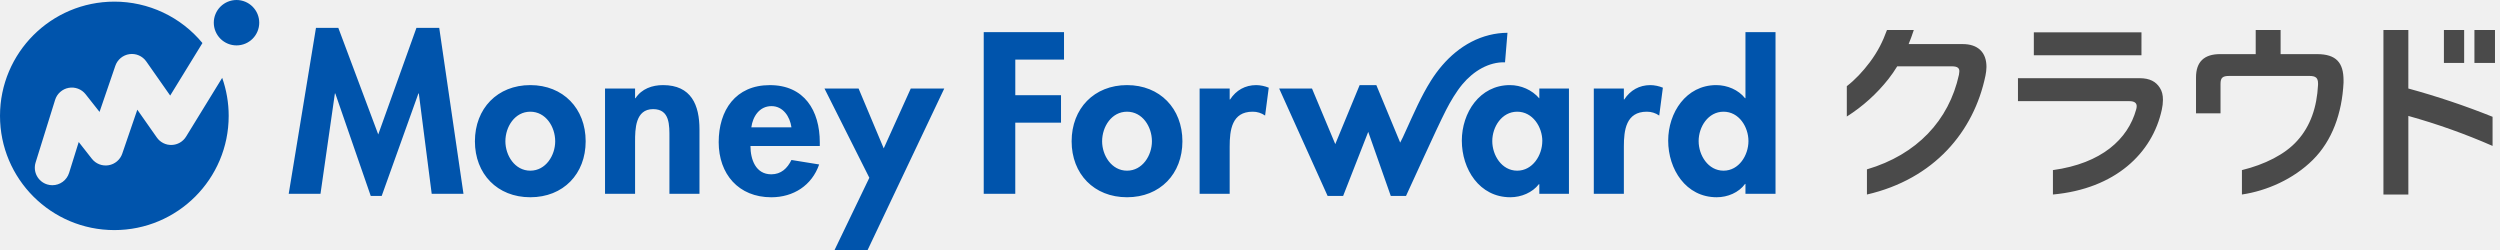
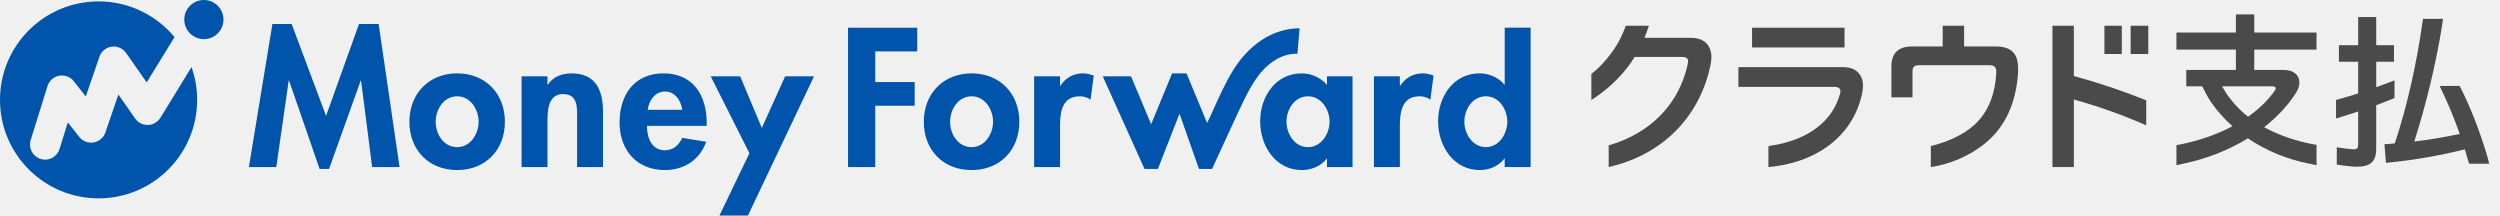
- <svg xmlns="http://www.w3.org/2000/svg" width="200" height="20" viewBox="0 0 200 20" fill="none">
-   <g id="Main/ã¯ã©ã¦ã">
-     <path id="Vector" d="M197.132 2.401H195.513V5.033H197.132V2.401ZM171.318 2.589H162.707V4.422H171.317L171.318 2.589ZM192.668 2.41V2.402H190.675V15.561H192.668V9.274C194.967 9.914 197.219 10.716 199.405 11.673V9.342C197.204 8.46 194.955 7.705 192.667 7.08L192.668 2.41ZM197.954 2.401V5.033H199.599V2.401H197.954ZM185.367 4.329H182.448V2.401H180.457V4.329H177.611C176.329 4.329 175.681 4.947 175.681 6.197V9.069H177.642V6.708C177.642 6.229 177.797 6.075 178.337 6.075H184.749C185.259 6.075 185.443 6.229 185.443 6.677V6.785C185.352 8.575 184.841 10.089 183.776 11.262C182.8 12.356 181.16 13.169 179.354 13.608V15.561C181.336 15.27 183.482 14.328 185.028 12.79C186.574 11.252 187.36 9.07 187.483 6.615C187.483 6.553 187.483 6.478 187.483 6.414C187.478 5.031 186.911 4.33 185.367 4.33V4.329ZM171.167 6.256H161.437V8.092H170.348C170.765 8.092 170.935 8.247 170.935 8.494C170.935 8.588 170.919 8.682 170.889 8.772C170.238 11.124 168.14 13.07 164.234 13.608V15.561C169.219 15.107 172.192 12.257 172.945 8.772C173.003 8.513 173.034 8.249 173.036 7.984C173.036 7.598 172.959 7.289 172.789 7.027C172.479 6.533 171.984 6.255 171.167 6.255V6.256ZM156.97 3.526H152.69C152.841 3.165 152.978 2.79 153.103 2.401H150.958C150.624 3.319 150.234 4.11 149.581 4.985C149.019 5.732 148.391 6.397 147.745 6.894V9.322C149.017 8.518 150.142 7.504 151.074 6.322C151.328 5.997 151.563 5.658 151.778 5.306H156.15C156.605 5.306 156.765 5.451 156.746 5.731C156.741 5.815 156.73 5.9 156.715 5.983C155.916 9.629 153.355 12.37 149.355 13.549V15.562C154.724 14.323 157.912 10.536 158.838 6.046C158.886 5.818 158.913 5.586 158.917 5.353C158.923 4.219 158.261 3.51 156.97 3.526Z" fill="#4A4A4A" />
-     <path id="Vector_2" d="M35.138 2.227L37.078 15.505H34.536L33.506 7.478H33.472L30.535 15.677H29.66L26.824 7.478H26.791L25.639 15.505H23.097L25.278 2.227H27.065L30.259 10.755L33.316 2.227H35.138ZM46.853 11.303C46.853 13.911 45.069 15.78 42.424 15.78C39.779 15.78 37.993 13.911 37.993 11.303C37.993 8.679 39.796 6.808 42.424 6.808C45.052 6.808 46.853 8.679 46.853 11.303ZM44.416 11.303C44.416 10.137 43.659 8.936 42.424 8.936C41.188 8.936 40.431 10.137 40.431 11.303C40.431 12.435 41.186 13.654 42.424 13.654C43.661 13.654 44.416 12.435 44.416 11.303ZM53.039 6.808C52.181 6.808 51.338 7.1 50.841 7.855H50.806V7.082H48.402V15.505H50.806V11.338C50.806 10.325 50.824 8.73 52.249 8.73C53.605 8.73 53.554 10.034 53.554 11.046V15.505H55.958V10.359C55.958 8.404 55.306 6.808 53.039 6.808ZM65.583 11.389V11.681H60.037C60.037 12.743 60.447 13.945 61.702 13.945C62.492 13.945 62.99 13.464 63.316 12.798L65.532 13.157C64.949 14.839 63.471 15.782 61.702 15.782C59.092 15.782 57.495 13.93 57.495 11.373C57.495 8.815 58.852 6.81 61.583 6.81C64.347 6.808 65.583 8.849 65.583 11.389ZM63.316 10.188C63.197 9.329 62.646 8.49 61.719 8.49C60.758 8.49 60.224 9.313 60.106 10.188H63.316ZM70.698 11.87L68.687 7.082H65.958L69.547 14.221L66.765 20H69.409L75.541 7.082H72.861L70.698 11.87ZM94.593 11.303C94.593 13.911 92.807 15.78 90.162 15.78C87.517 15.78 85.73 13.911 85.73 11.303C85.73 8.679 87.534 6.808 90.162 6.808C92.79 6.808 94.593 8.679 94.593 11.303ZM92.154 11.303C92.154 10.137 91.399 8.936 90.162 8.936C88.925 8.936 88.169 10.137 88.169 11.303C88.169 12.435 88.926 13.654 90.162 13.654C91.398 13.654 92.154 12.435 92.154 11.303ZM98.408 7.958H98.374V7.082H95.969V15.505H98.374V11.716C98.374 10.412 98.546 8.936 100.21 8.936C100.567 8.932 100.916 9.04 101.208 9.245L101.5 7.015C101.183 6.885 100.845 6.816 100.503 6.808C99.608 6.808 98.887 7.221 98.408 7.958ZM123.146 7.082H125.516V15.505H123.146V14.734H123.112C122.597 15.404 121.701 15.78 120.827 15.78C118.353 15.78 116.946 13.532 116.946 11.252C116.946 9.021 118.371 6.808 120.792 6.808C121.668 6.808 122.561 7.185 123.146 7.873V7.082ZM123.386 11.287C123.386 10.153 122.614 8.936 121.377 8.936C120.141 8.936 119.382 10.152 119.382 11.287C119.382 12.421 120.138 13.654 121.375 13.654C122.612 13.654 123.383 12.417 123.383 11.287H123.386ZM129.943 7.958H129.909V7.082H127.504V15.505H129.909V11.716C129.909 10.412 130.082 8.936 131.744 8.936C132.1 8.933 132.447 9.041 132.738 9.245L133.03 7.015C132.713 6.885 132.376 6.815 132.034 6.808C131.143 6.808 130.422 7.221 129.94 7.958H129.943ZM142.042 2.571V15.505H139.637V14.716H139.603C139.104 15.405 138.212 15.78 137.337 15.78C134.863 15.78 133.455 13.532 133.455 11.252C133.455 9.021 134.88 6.808 137.302 6.808C138.178 6.808 139.072 7.185 139.603 7.855H139.637V2.571H142.042ZM139.876 11.287C139.876 10.153 139.12 8.936 137.883 8.936C136.647 8.936 135.891 10.152 135.891 11.287C135.891 12.421 136.648 13.654 137.883 13.654C139.119 13.654 139.876 12.417 139.876 11.287ZM78.698 15.505H81.222V9.811H84.881V7.614H81.224V4.768H85.121V2.572H78.698L78.698 15.505ZM120.402 4.984C120.395 4.984 120.598 2.624 120.598 2.623C120.106 2.626 119.617 2.687 119.14 2.806C117.127 3.308 115.554 4.739 114.472 6.46C113.675 7.724 113.087 9.11 112.466 10.464C112.386 10.639 112.306 10.814 112.226 10.989C112.173 11.104 112.099 11.25 112.015 11.408L110.107 6.808H108.772L106.822 11.529L104.96 7.082H102.333L106.21 15.677H107.45L109.458 10.548L111.263 15.677H112.481C112.481 15.677 112.503 15.627 112.513 15.605C112.86 14.885 114.881 10.373 115.684 8.803C116.032 8.122 116.512 7.315 117 6.733C117.886 5.677 119.109 4.947 120.403 4.984H120.402ZM13.736 11.596C13.503 11.604 13.273 11.553 13.065 11.449C12.857 11.345 12.678 11.19 12.545 10.999L10.985 8.775L9.78 12.292C9.698 12.53 9.554 12.742 9.362 12.905C9.17 13.069 8.938 13.177 8.689 13.219C8.441 13.261 8.186 13.236 7.951 13.146C7.716 13.055 7.509 12.903 7.353 12.706L6.298 11.361L5.527 13.833C5.437 14.118 5.259 14.368 5.018 14.545C4.777 14.722 4.486 14.817 4.187 14.817C4.045 14.817 3.905 14.795 3.77 14.753C3.594 14.698 3.431 14.61 3.29 14.492C3.148 14.375 3.032 14.23 2.946 14.068C2.86 13.905 2.808 13.727 2.791 13.544C2.774 13.361 2.794 13.176 2.848 13.001L4.409 7.989C4.485 7.745 4.626 7.527 4.817 7.358C5.008 7.188 5.242 7.074 5.493 7.028C5.744 6.982 6.003 7.005 6.242 7.095C6.481 7.185 6.69 7.339 6.848 7.539L7.963 8.953L9.227 5.263C9.311 5.019 9.461 4.802 9.66 4.638C9.86 4.473 10.101 4.367 10.357 4.331C10.613 4.295 10.874 4.33 11.111 4.433C11.348 4.536 11.552 4.703 11.701 4.914L13.615 7.645L16.195 3.443C15.337 2.406 14.261 1.571 13.042 0.998C11.824 0.426 10.494 0.129 9.148 0.131C4.096 0.131 0 4.222 0 9.268C0 14.315 4.096 18.407 9.148 18.407C14.2 18.407 18.295 14.316 18.295 9.268C18.295 8.232 18.119 7.204 17.775 6.227L14.887 10.928C14.765 11.126 14.597 11.291 14.396 11.408C14.195 11.524 13.968 11.589 13.736 11.596ZM18.922 5.21753e-07C18.683 -0 18.447 0.047 18.226 0.138C18.006 0.229 17.805 0.363 17.636 0.532C17.467 0.7 17.333 0.9 17.242 1.121C17.15 1.341 17.103 1.578 17.103 1.817C17.104 2.298 17.296 2.76 17.637 3.101C17.978 3.441 18.44 3.632 18.922 3.632C19.404 3.632 19.866 3.441 20.206 3.101C20.547 2.76 20.739 2.298 20.739 1.817C20.739 1.578 20.692 1.342 20.601 1.121C20.509 0.901 20.375 0.7 20.206 0.532C20.038 0.363 19.837 0.229 19.617 0.138C19.396 0.047 19.16 -0 18.921 5.21753e-07H18.922Z" fill="#0054AC" />
+ <svg xmlns="http://www.w3.org/2000/svg" width="232" height="20" viewBox="0 0 232 20" fill="none">
+   <g clip-path="url(#clip0_13115_5163)">
+     <path d="M35.138 2.227L37.078 15.505H34.536L33.506 7.478H33.472L30.536 15.677H29.66L26.825 7.478H26.791L25.64 15.505H23.098L25.279 2.227H27.065L30.259 10.755L33.316 2.227H35.137H35.138ZM46.853 11.304C46.853 13.912 45.068 15.781 42.424 15.781C39.779 15.781 37.993 13.912 37.993 11.304C37.993 8.695 39.796 6.809 42.424 6.809C45.051 6.809 46.853 8.68 46.853 11.304ZM44.416 11.304C44.416 10.138 43.658 8.936 42.424 8.936C41.189 8.936 40.431 10.137 40.431 11.304C40.431 12.47 41.186 13.655 42.424 13.655C43.661 13.655 44.416 12.435 44.416 11.304ZM53.039 6.809C52.18 6.809 51.339 7.101 50.841 7.856H50.806V7.083H48.403V15.506H50.806V11.339C50.806 10.326 50.824 8.731 52.248 8.731C53.672 8.731 53.554 10.035 53.554 11.047V15.506H55.958V10.36C55.958 8.405 55.306 6.81 53.039 6.81V6.809ZM65.582 11.389V11.681H60.037C60.037 12.743 60.447 13.946 61.701 13.946C62.492 13.946 62.989 13.465 63.316 12.796L65.531 13.156C64.948 14.838 63.47 15.781 61.701 15.781C59.091 15.781 57.495 13.928 57.495 11.371C57.495 8.815 58.852 6.809 61.582 6.809C64.312 6.809 65.582 8.85 65.582 11.389ZM63.316 10.188C63.196 9.329 62.646 8.491 61.718 8.491C60.791 8.491 60.224 9.314 60.105 10.188H63.316ZM70.698 11.871L68.687 7.083H65.957L69.546 14.222L66.765 20.001H69.409L75.541 7.083H72.861L70.698 11.871ZM94.593 11.304C94.593 13.912 92.806 15.781 90.162 15.781C87.517 15.781 85.73 13.912 85.73 11.304C85.73 8.695 87.534 6.809 90.162 6.809C92.789 6.809 94.593 8.68 94.593 11.304ZM92.155 11.304C92.155 10.138 91.399 8.936 90.162 8.936C88.926 8.936 88.169 10.137 88.169 11.304C88.169 12.47 88.926 13.655 90.162 13.655C91.399 13.655 92.155 12.435 92.155 11.304ZM98.406 7.958H98.372V7.083H95.968V15.505H98.372V11.716C98.372 10.412 98.543 8.936 100.21 8.936C100.569 8.936 100.913 9.038 101.206 9.244L101.498 7.015C101.188 6.894 100.845 6.809 100.501 6.809C99.608 6.809 98.887 7.221 98.406 7.958ZM123.144 7.083H125.514V15.505H123.144V14.735H123.11C122.595 15.404 121.7 15.782 120.825 15.782C118.351 15.782 116.944 13.533 116.944 11.253C116.944 8.974 118.37 6.81 120.79 6.81C121.666 6.81 122.56 7.186 123.144 7.874V7.083V7.083ZM123.385 11.287C123.385 10.153 122.613 8.936 121.376 8.936C120.14 8.936 119.384 10.153 119.384 11.287C119.384 12.421 120.14 13.655 121.376 13.655C122.613 13.655 123.385 12.418 123.385 11.287ZM129.941 7.957H129.907V7.082H127.503V15.505H129.907V11.715C129.907 10.411 130.08 8.935 131.745 8.935C132.105 8.935 132.449 9.037 132.74 9.244L133.032 7.014C132.723 6.893 132.38 6.808 132.036 6.808C131.144 6.808 130.423 7.22 129.941 7.957ZM142.041 2.57V15.505H139.636V14.716H139.602C139.103 15.403 138.212 15.78 137.337 15.78C134.863 15.78 133.455 13.531 133.455 11.251C133.455 8.972 134.88 6.808 137.302 6.808C138.178 6.808 139.072 7.184 139.602 7.855H139.636V2.57H142.041ZM139.877 11.286C139.877 10.152 139.121 8.935 137.884 8.935C136.647 8.935 135.892 10.152 135.892 11.286C135.892 12.42 136.649 13.654 137.884 13.654C139.119 13.654 139.877 12.417 139.877 11.286ZM78.698 15.505H81.224V9.811H84.881V7.614H81.224V4.767H85.12V2.571H78.697V15.505L78.698 15.505ZM120.404 4.984C120.397 4.984 120.599 2.624 120.599 2.623C120.108 2.625 119.618 2.687 119.142 2.806C117.128 3.308 115.555 4.74 114.472 6.46C113.676 7.724 113.087 9.11 112.467 10.464C112.387 10.639 112.306 10.814 112.226 10.989C112.173 11.104 112.1 11.25 112.016 11.408L110.108 6.809H108.774L106.823 11.531L104.961 7.083H102.334L106.213 15.677H107.451L109.459 10.549L111.265 15.677C111.641 15.677 112.482 15.677 112.482 15.677C112.482 15.677 112.503 15.627 112.514 15.605C112.861 14.886 114.882 10.372 115.685 8.804C116.034 8.124 116.514 7.316 117.002 6.734C117.888 5.677 119.11 4.947 120.405 4.984H120.404ZM13.735 11.595C13.259 11.612 12.816 11.385 12.544 10.999L10.985 8.774L9.78 12.292C9.614 12.778 9.195 13.133 8.689 13.219C8.182 13.305 7.671 13.107 7.352 12.704L6.293 11.361L5.522 13.833C5.335 14.432 4.781 14.817 4.184 14.817C4.046 14.817 3.906 14.796 3.768 14.753C3.029 14.523 2.616 13.738 2.846 13L4.408 7.988C4.563 7.491 4.98 7.122 5.493 7.027C6.004 6.933 6.526 7.129 6.848 7.538L7.962 8.952L9.226 5.262C9.397 4.764 9.834 4.404 10.356 4.329C10.879 4.257 11.397 4.482 11.7 4.913L13.614 7.644L16.195 3.443C14.518 1.42 11.984 0.13 9.148 0.13C4.096 0.13 0 4.222 0 9.268C0 14.315 4.096 18.407 9.148 18.407C14.2 18.407 18.295 14.316 18.295 9.268C18.295 8.202 18.111 7.178 17.775 6.226L14.887 10.928C14.64 11.33 14.206 11.582 13.735 11.595ZM18.92 0C17.916 0 17.102 0.813 17.102 1.816C17.102 2.818 17.916 3.632 18.92 3.632C19.925 3.632 20.738 2.818 20.738 1.816C20.738 0.813 19.924 0 18.92 0Z" fill="#0054AC" />
+     <path d="M209.196 1.335H207.491V3.021H201.972V4.605H207.491V6.491H202.886V8.013H204.37C204.613 8.516 204.857 8.987 205.162 9.445C205.74 10.281 206.41 11.043 207.172 11.712C205.695 12.503 203.99 13.082 202.178 13.432C202.124 13.441 202.048 13.454 201.973 13.468V15.325C202.306 15.253 202.597 15.189 202.634 15.182C204.781 14.742 206.837 13.919 208.603 12.838C210.308 13.995 212.287 14.801 214.344 15.198C214.387 15.205 214.68 15.268 214.974 15.333V13.442C214.92 13.433 214.867 13.425 214.815 13.417C213.109 13.112 211.496 12.564 210.11 11.803C211.343 10.845 212.378 9.733 213.109 8.547C213.292 8.242 213.383 7.937 213.383 7.649C213.383 6.994 212.881 6.492 211.937 6.492H209.196V4.606H214.973V3.022H209.196V1.335ZM210.84 8.012C211.083 8.012 211.19 8.074 211.19 8.195C211.19 8.256 211.144 8.332 211.083 8.438C210.444 9.336 209.607 10.143 208.618 10.827C207.628 10.051 206.821 9.108 206.211 8.012L210.84 8.012Z" fill="#4A4A4A" />
+     <path d="M222.211 7.458C221.572 7.706 220.725 8.012 220.514 8.09V5.731H222.163V4.194H220.514V1.585H218.839V4.194H217.053V5.731H218.839V8.668C218.4 8.815 217.428 9.099 216.784 9.277V10.995C217.179 10.889 218.428 10.479 218.839 10.342V13.355C218.839 13.752 218.763 13.857 218.337 13.857C218.175 13.857 217.373 13.745 216.851 13.668V15.268C217.531 15.388 218.365 15.471 218.717 15.471C219.965 15.471 220.513 14.999 220.513 13.797V9.763C220.8 9.649 221.549 9.369 222.21 9.103V7.457L222.211 7.458Z" fill="#4A4A4A" />
+     <path d="M230.729 14.194C230.074 12.063 229.238 9.886 228.263 7.984C228.262 7.981 228.26 7.977 228.258 7.974H226.402C226.547 8.291 226.696 8.602 226.725 8.669C227.289 9.857 227.806 11.134 228.263 12.428C226.863 12.732 225.461 12.961 224.045 13.129C225.126 9.764 226.07 5.853 226.618 2.414C226.628 2.377 226.678 2.028 226.716 1.751H224.857C224.836 1.876 224.815 2.001 224.792 2.156C224.289 5.732 223.406 9.826 222.233 13.311C222.036 13.327 221.852 13.342 221.655 13.357C221.562 13.366 221.425 13.375 221.274 13.384L221.419 15.111C221.614 15.092 221.797 15.074 221.914 15.062C224.12 14.833 226.481 14.423 228.734 13.859C228.785 14.037 228.967 14.641 229.134 15.196H231C231 15.129 230.746 14.25 230.729 14.194Z" fill="#4A4A4A" />
+     <path d="M196.903 2.389H195.289V5.011H196.903V2.389ZM171.173 2.576H162.591V4.402H171.173V2.576ZM192.453 2.39H190.467V15.502H192.453V9.234C194.673 9.847 197.071 10.7 199.169 11.626V9.305C197.028 8.447 194.782 7.688 192.453 7.051V2.39ZM197.723 2.389V5.011H199.362V2.389H197.723ZM185.176 4.311H182.267V2.39H180.282V4.311H177.446C176.169 4.311 175.522 4.926 175.522 6.172V9.032H177.477V6.68C177.477 6.203 177.631 6.049 178.169 6.049H184.56C185.068 6.049 185.252 6.203 185.252 6.649V6.757C185.16 8.541 184.652 10.049 183.59 11.217C182.617 12.307 180.981 13.118 179.182 13.555V15.501C181.156 15.211 183.295 14.273 184.836 12.74C186.377 11.208 187.16 9.033 187.283 6.588C187.283 6.526 187.283 6.449 187.283 6.388C187.278 5.01 186.714 4.311 185.176 4.311ZM171.022 6.229H161.324V8.059H170.207C170.623 8.059 170.792 8.214 170.792 8.46C170.792 8.552 170.776 8.644 170.746 8.737C170.097 11.081 168.005 13.02 164.11 13.556V15.502C169.078 15.049 172.042 12.211 172.792 8.737C172.854 8.46 172.885 8.183 172.885 7.952C172.885 7.567 172.808 7.26 172.639 6.998C172.331 6.506 171.837 6.229 171.022 6.229ZM156.871 3.51H152.605C152.755 3.151 152.893 2.776 153.017 2.39H150.877C150.545 3.302 150.155 4.093 149.503 4.964C148.946 5.708 148.32 6.371 147.678 6.865V9.284C149.049 8.408 150.118 7.408 150.996 6.296C151.239 5.989 151.473 5.649 151.698 5.283H156.056C156.509 5.281 156.669 5.428 156.653 5.707C156.647 5.797 156.636 5.869 156.621 5.958C155.825 9.591 153.272 12.322 149.285 13.497V15.503H149.287C154.641 14.269 157.817 10.495 158.74 6.02C158.787 5.77 158.818 5.549 158.818 5.33C158.818 4.201 158.159 3.495 156.872 3.511L156.871 3.51Z" fill="#4A4A4A" />
  </g>
+   <defs>
+     <clipPath id="clip0_13115_5163">
+       <rect width="232" height="20" fill="white" />
+     </clipPath>
+   </defs>
</svg>
